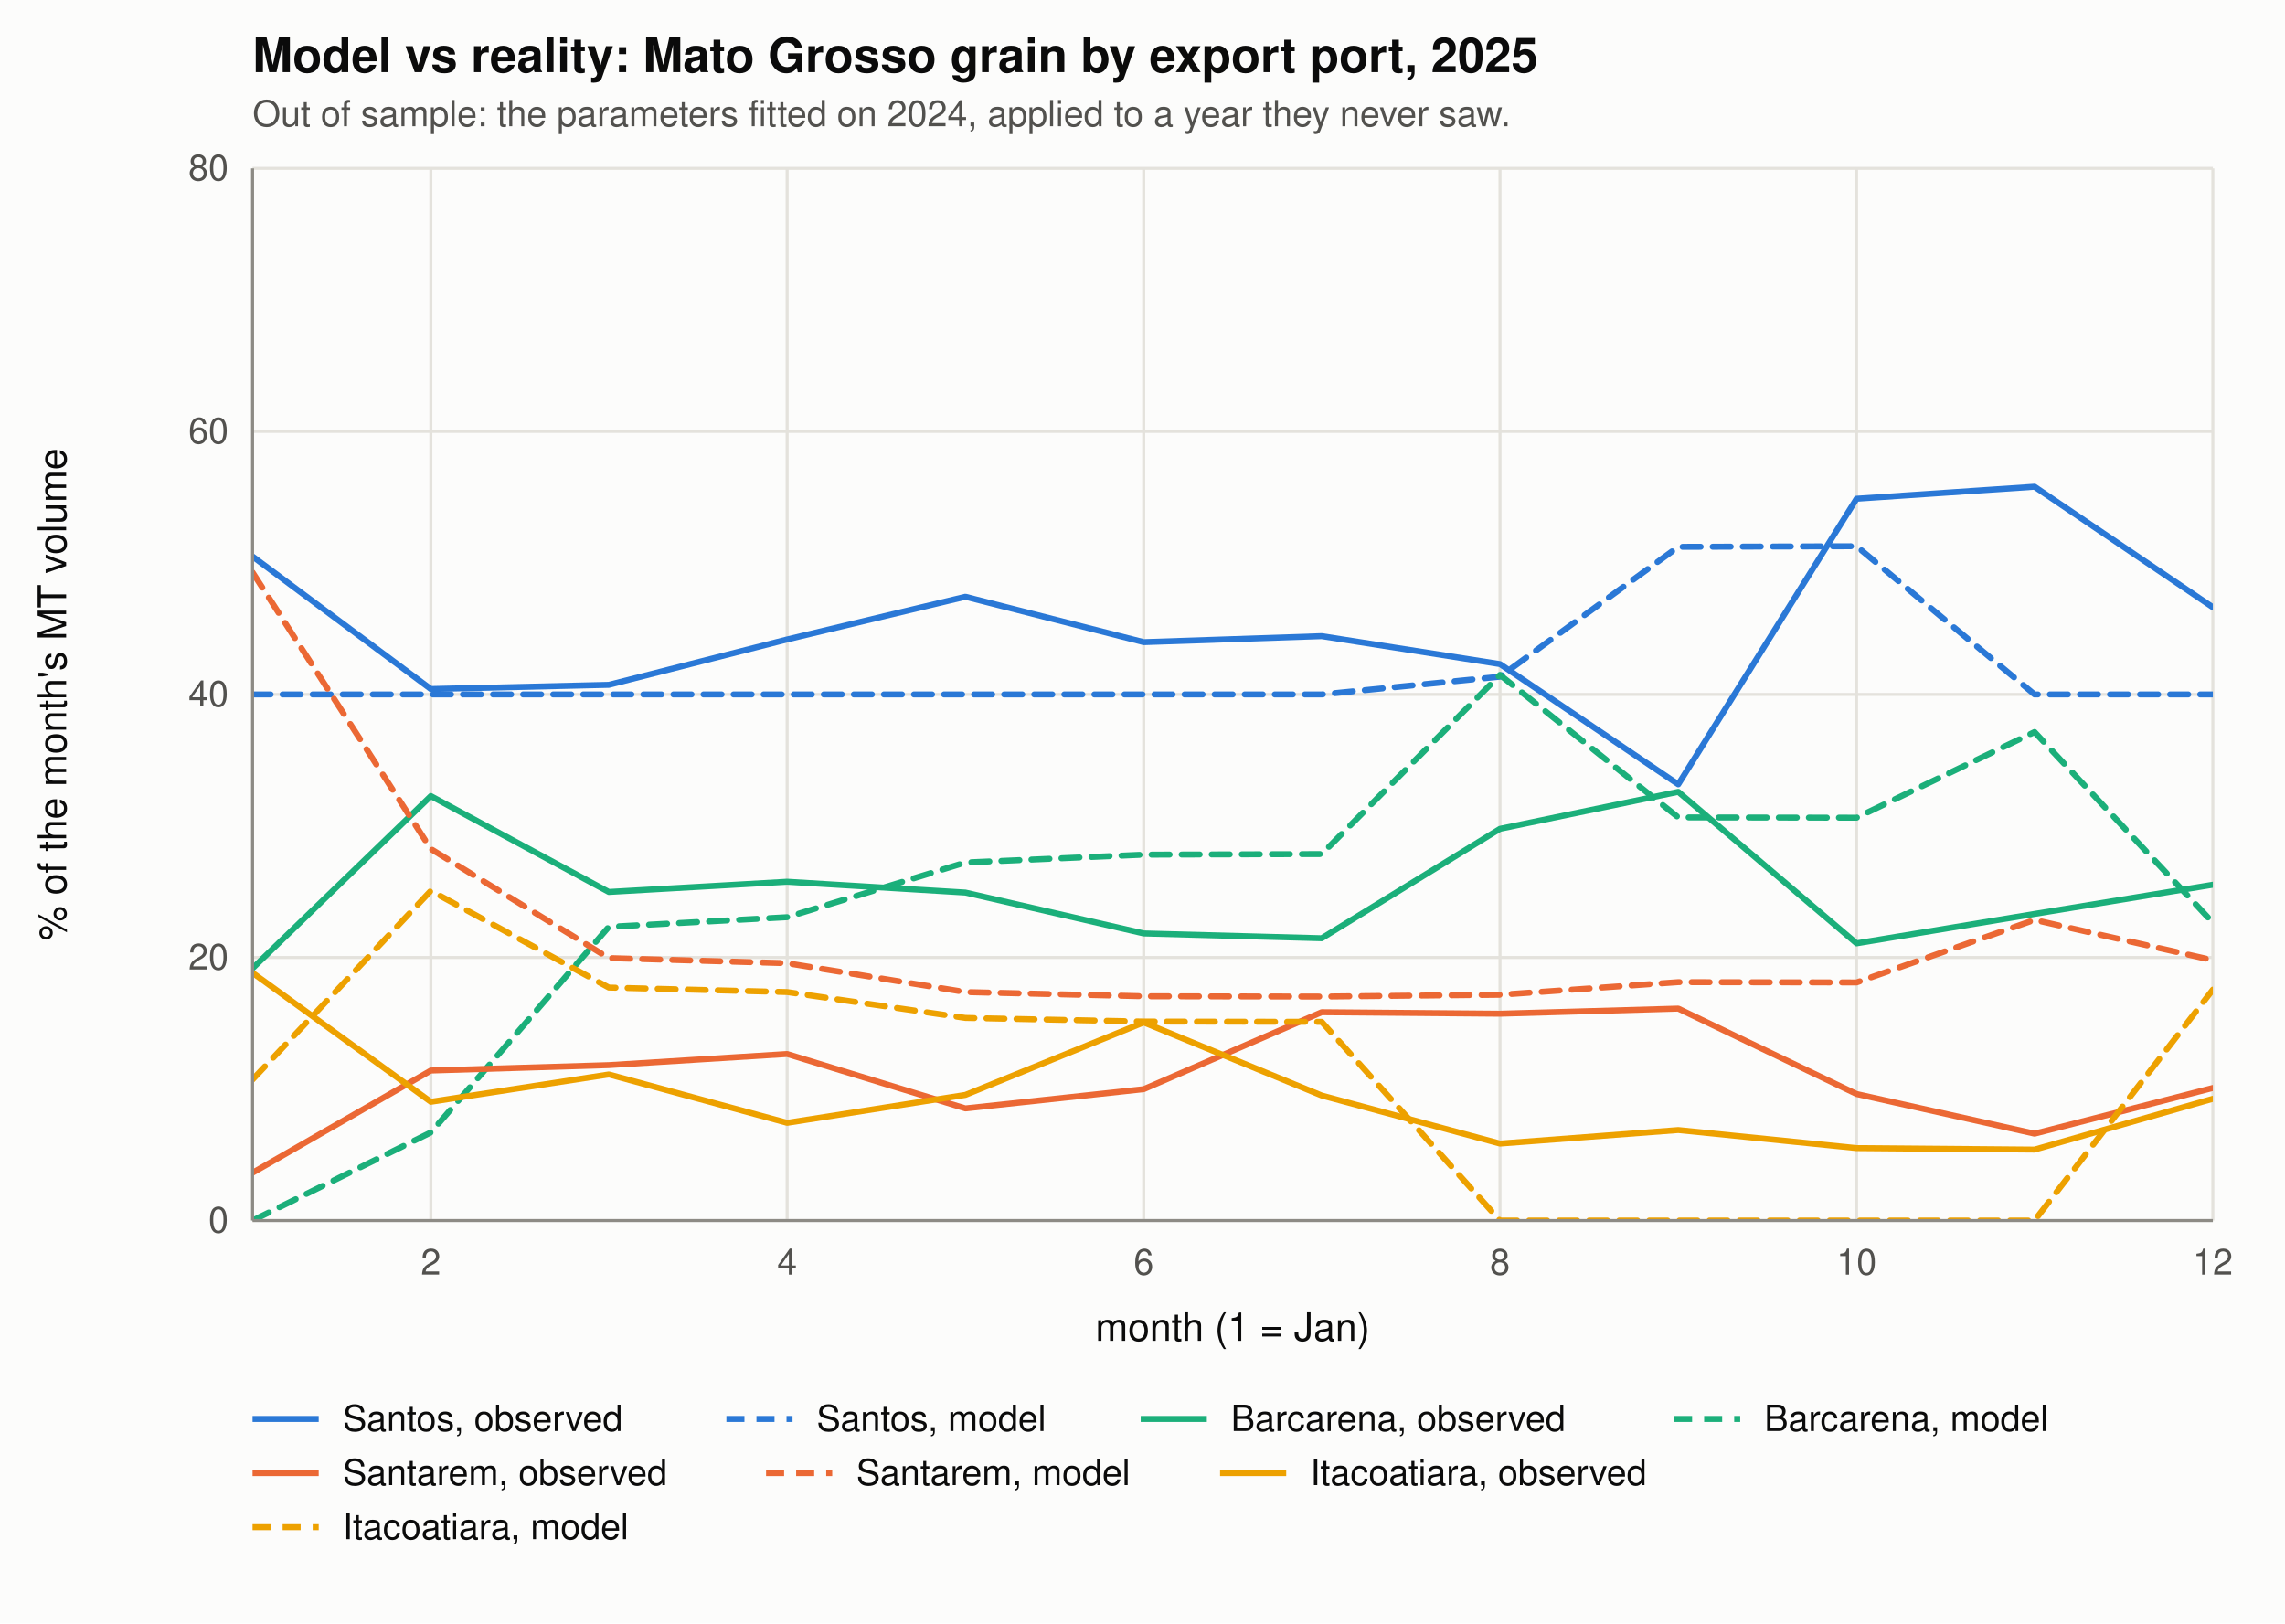
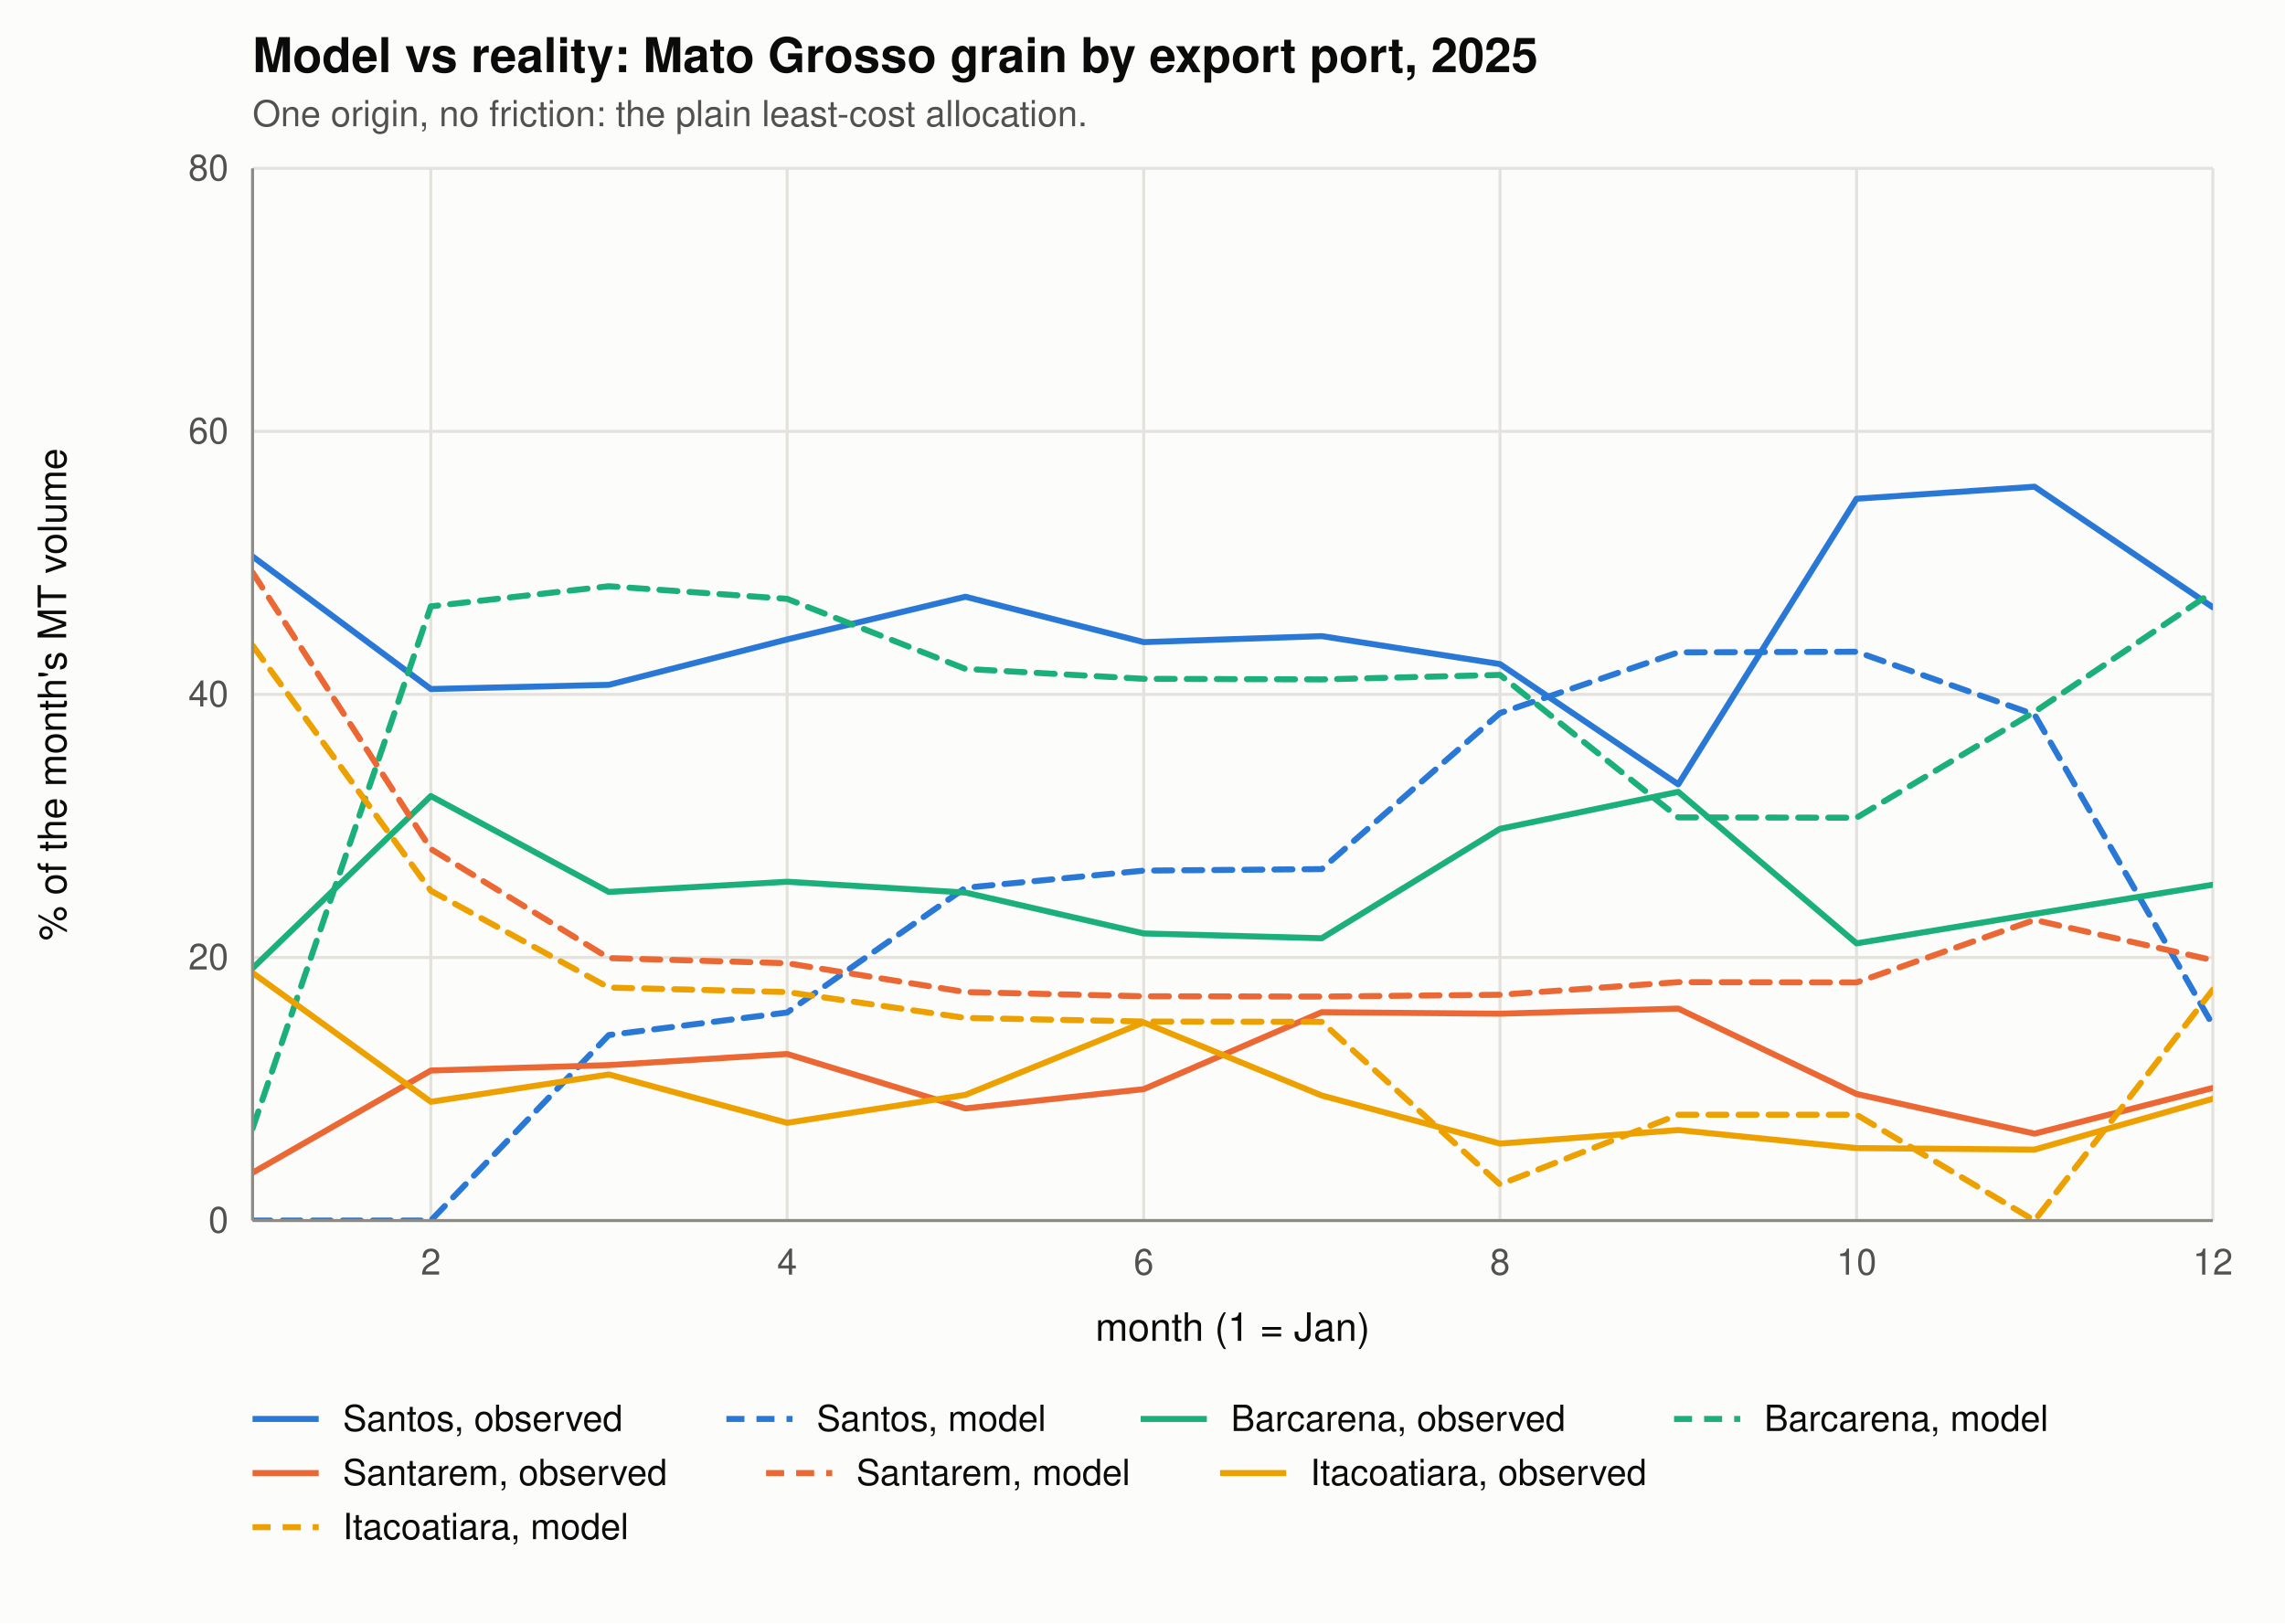
<svg xmlns="http://www.w3.org/2000/svg" viewBox="0 0 760 540" width="760" height="540" font-family="-apple-system, Segoe UI, Helvetica, Arial, sans-serif">
  <rect width="760" height="540" fill="#fcfcfb" />
  <text x="84" y="24" text-anchor="start" font-size="16" fill="#0b0b0b">
    <tspan font-weight="600">Model vs reality: Mato Grosso grain by export port, 2025</tspan>
  </text>
-   <text x="84" y="42" text-anchor="start" font-size="12" fill="#52514e">Out of sample: the parameters fitted on 2024, applied to a year they never saw.</text>
+   <text x="84" y="42" text-anchor="start" font-size="12" fill="#52514e">One origin, no friction: the plain least-cost allocation.</text>
  <defs>
    <clipPath id="plot">
      <rect x="84" y="56" width="652" height="350" />
    </clipPath>
  </defs>
  <line x1="143.3" y1="56" x2="143.3" y2="406" stroke="#e4e2dc" stroke-width="1" />
  <text x="143.3" y="424" text-anchor="middle" font-size="12" fill="#52514e">2</text>
  <line x1="261.8" y1="56" x2="261.8" y2="406" stroke="#e4e2dc" stroke-width="1" />
  <text x="261.8" y="424" text-anchor="middle" font-size="12" fill="#52514e">4</text>
  <line x1="380.4" y1="56" x2="380.4" y2="406" stroke="#e4e2dc" stroke-width="1" />
  <text x="380.4" y="424" text-anchor="middle" font-size="12" fill="#52514e">6</text>
  <line x1="498.9" y1="56" x2="498.9" y2="406" stroke="#e4e2dc" stroke-width="1" />
  <text x="498.9" y="424" text-anchor="middle" font-size="12" fill="#52514e">8</text>
  <line x1="617.5" y1="56" x2="617.5" y2="406" stroke="#e4e2dc" stroke-width="1" />
  <text x="617.5" y="424" text-anchor="middle" font-size="12" fill="#52514e">10</text>
  <line x1="736" y1="56" x2="736" y2="406" stroke="#e4e2dc" stroke-width="1" />
  <text x="736" y="424" text-anchor="middle" font-size="12" fill="#52514e">12</text>
  <line x1="84" y1="406" x2="736" y2="406" stroke="#e4e2dc" stroke-width="1" />
  <text x="76" y="410" text-anchor="end" font-size="12" fill="#52514e">0</text>
  <line x1="84" y1="318.5" x2="736" y2="318.5" stroke="#e4e2dc" stroke-width="1" />
  <text x="76" y="322.5" text-anchor="end" font-size="12" fill="#52514e">20</text>
  <line x1="84" y1="231" x2="736" y2="231" stroke="#e4e2dc" stroke-width="1" />
  <text x="76" y="235" text-anchor="end" font-size="12" fill="#52514e">40</text>
  <line x1="84" y1="143.5" x2="736" y2="143.5" stroke="#e4e2dc" stroke-width="1" />
  <text x="76" y="147.5" text-anchor="end" font-size="12" fill="#52514e">60</text>
  <line x1="84" y1="56" x2="736" y2="56" stroke="#e4e2dc" stroke-width="1" />
  <text x="76" y="60" text-anchor="end" font-size="12" fill="#52514e">80</text>
  <g clip-path="url(#plot)">
    <path d="M84 185.1 L143.3 229.2 L202.5 227.8 L261.8 212.7 L321.1 198.5 L380.4 213.6 L439.6 211.6 L498.9 220.9 L558.2 260.9 L617.5 165.9 L676.7 161.9 L736 202 " fill="none" stroke="#2a78d6" stroke-width="2" stroke-linejoin="round" stroke-linecap="round" stroke-dasharray="" />
-     <path d="M84 231 L143.3 231 L202.5 231 L261.8 231 L321.1 231 L380.4 231 L439.6 231 L498.9 225.1 L558.2 181.9 L617.5 181.7 L676.7 231 L736 231 " fill="none" stroke="#2a78d6" stroke-width="2" stroke-linejoin="round" stroke-linecap="round" stroke-dasharray="6 4" />
+     <path d="M84 406 L143.3 406 L202.5 344.3 L261.8 336.8 L321.1 295.3 L380.4 289.6 L439.6 289.1 L498.9 237.2 L558.2 217 L617.5 216.8 L676.7 237.7 L736 341 " fill="none" stroke="#2a78d6" stroke-width="2" stroke-linejoin="round" stroke-linecap="round" stroke-dasharray="6 4" />
    <path d="M84 322.1 L143.3 264.8 L202.5 296.7 L261.8 293.3 L321.1 296.9 L380.4 310.5 L439.6 312.1 L498.9 275.7 L558.2 263.4 L617.5 313.8 L676.7 304 L736 294.3 " fill="none" stroke="#1baf7a" stroke-width="2" stroke-linejoin="round" stroke-linecap="round" stroke-dasharray="" />
-     <path d="M84 406 L143.3 376.7 L202.5 308.3 L261.8 305.1 L321.1 286.9 L380.4 284.3 L439.6 284.1 L498.9 224.5 L558.2 271.9 L617.5 272 L676.7 243.5 L736 306.9 " fill="none" stroke="#1baf7a" stroke-width="2" stroke-linejoin="round" stroke-linecap="round" stroke-dasharray="6 4" />
+     <path d="M84 375.4 L143.3 201.7 L202.5 195 L261.8 199.2 L321.1 222.5 L380.4 225.8 L439.6 226 L498.9 224.5 L558.2 271.9 L617.5 272 L676.7 236.8 L736 196.9 " fill="none" stroke="#1baf7a" stroke-width="2" stroke-linejoin="round" stroke-linecap="round" stroke-dasharray="6 4" />
    <path d="M84 390.1 L143.3 356.1 L202.5 354.3 L261.8 350.6 L321.1 368.7 L380.4 362.3 L439.6 336.7 L498.9 337.2 L558.2 335.5 L617.5 363.9 L676.7 377.1 L736 361.9 " fill="none" stroke="#eb6834" stroke-width="2" stroke-linejoin="round" stroke-linecap="round" stroke-dasharray="" />
    <path d="M84 190.4 L143.3 282.4 L202.5 318.7 L261.8 320.4 L321.1 330 L380.4 331.4 L439.6 331.5 L498.9 330.9 L558.2 326.7 L617.5 326.8 L676.7 306 L736 319.4 " fill="none" stroke="#eb6834" stroke-width="2" stroke-linejoin="round" stroke-linecap="round" stroke-dasharray="6 4" />
    <path d="M84 323.6 L143.3 366.5 L202.5 357.4 L261.8 373.5 L321.1 364.2 L380.4 340.1 L439.6 364.4 L498.9 380.4 L558.2 375.9 L617.5 381.9 L676.7 382.4 L736 365.5 " fill="none" stroke="#eda100" stroke-width="2" stroke-linejoin="round" stroke-linecap="round" stroke-dasharray="" />
-     <path d="M84 359.1 L143.3 296.3 L202.5 328.5 L261.8 330 L321.1 338.6 L380.4 339.8 L439.6 339.9 L498.9 406 L558.2 406 L617.5 406 L676.7 406 L736 329.2 " fill="none" stroke="#eda100" stroke-width="2" stroke-linejoin="round" stroke-linecap="round" stroke-dasharray="6 4" />
+     <path d="M84 214.7 L143.3 296.3 L202.5 328.5 L261.8 330 L321.1 338.6 L380.4 339.8 L439.6 339.9 L498.9 394 L558.2 370.8 L617.5 370.8 L676.7 406 L736 329.2 " fill="none" stroke="#eda100" stroke-width="2" stroke-linejoin="round" stroke-linecap="round" stroke-dasharray="6 4" />
  </g>
  <line x1="84" y1="406" x2="736" y2="406" stroke="#8d8b85" stroke-width="1" />
  <line x1="84" y1="56" x2="84" y2="406" stroke="#8d8b85" stroke-width="1" />
  <text x="410" y="446" text-anchor="middle" font-size="13" fill="#0b0b0b">month (1 = Jan)</text>
  <text transform="translate(22 231) rotate(-90)" text-anchor="middle" font-size="13" fill="#0b0b0b">% of the month's MT volume</text>
  <line x1="84" y1="472" x2="106" y2="472" stroke="#2a78d6" stroke-width="2" stroke-dasharray="" />
  <text x="114" y="476" text-anchor="start" font-size="12" fill="#0b0b0b">Santos, observed</text>
  <line x1="241.6" y1="472" x2="263.6" y2="472" stroke="#2a78d6" stroke-width="2" stroke-dasharray="6 4" />
  <text x="271.6" y="476" text-anchor="start" font-size="12" fill="#0b0b0b">Santos, model</text>
  <line x1="379.4" y1="472" x2="401.4" y2="472" stroke="#1baf7a" stroke-width="2" stroke-dasharray="" />
  <text x="409.4" y="476" text-anchor="start" font-size="12" fill="#0b0b0b">Barcarena, observed</text>
  <line x1="556.8" y1="472" x2="578.8" y2="472" stroke="#1baf7a" stroke-width="2" stroke-dasharray="6 4" />
  <text x="586.8" y="476" text-anchor="start" font-size="12" fill="#0b0b0b">Barcarena, model</text>
  <line x1="84" y1="490" x2="106" y2="490" stroke="#eb6834" stroke-width="2" stroke-dasharray="" />
  <text x="114" y="494" text-anchor="start" font-size="12" fill="#0b0b0b">Santarem, observed</text>
  <line x1="254.8" y1="490" x2="276.8" y2="490" stroke="#eb6834" stroke-width="2" stroke-dasharray="6 4" />
  <text x="284.8" y="494" text-anchor="start" font-size="12" fill="#0b0b0b">Santarem, model</text>
  <line x1="405.8" y1="490" x2="427.8" y2="490" stroke="#eda100" stroke-width="2" stroke-dasharray="" />
  <text x="435.8" y="494" text-anchor="start" font-size="12" fill="#0b0b0b">Itacoatiara, observed</text>
  <line x1="84" y1="508" x2="106" y2="508" stroke="#eda100" stroke-width="2" stroke-dasharray="6 4" />
  <text x="114" y="512" text-anchor="start" font-size="12" fill="#0b0b0b">Itacoatiara, model</text>
</svg>
